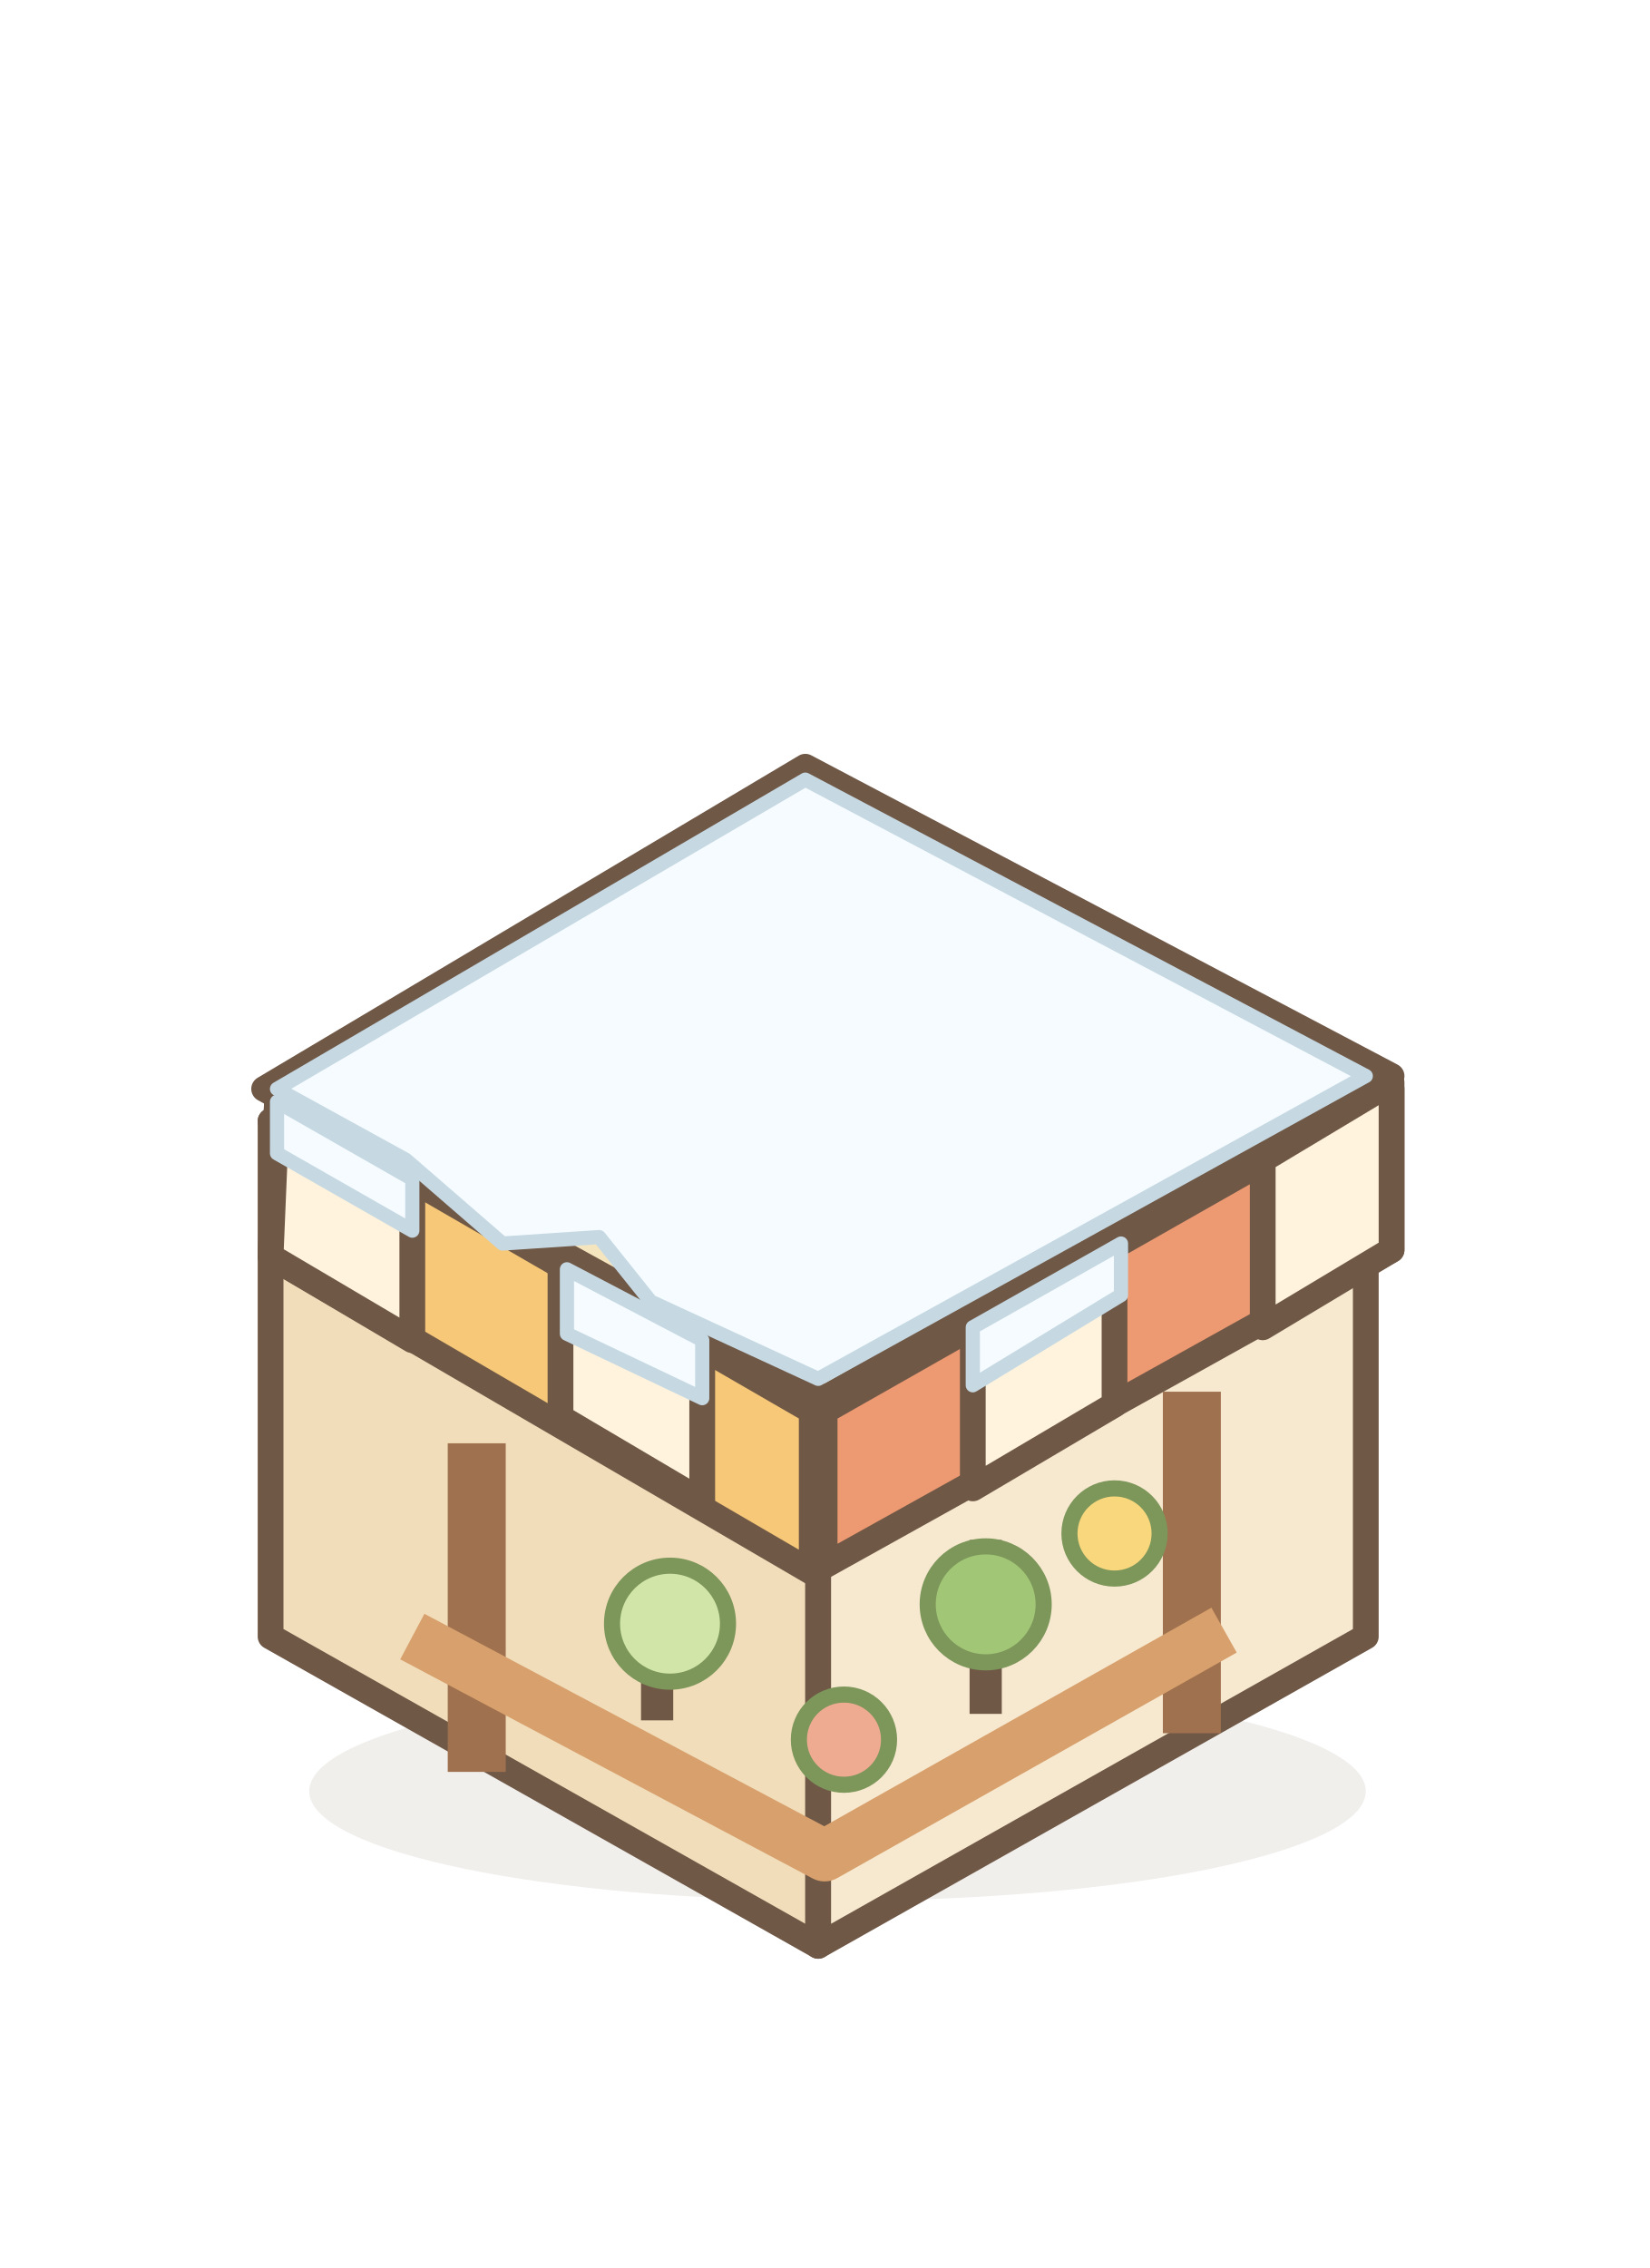
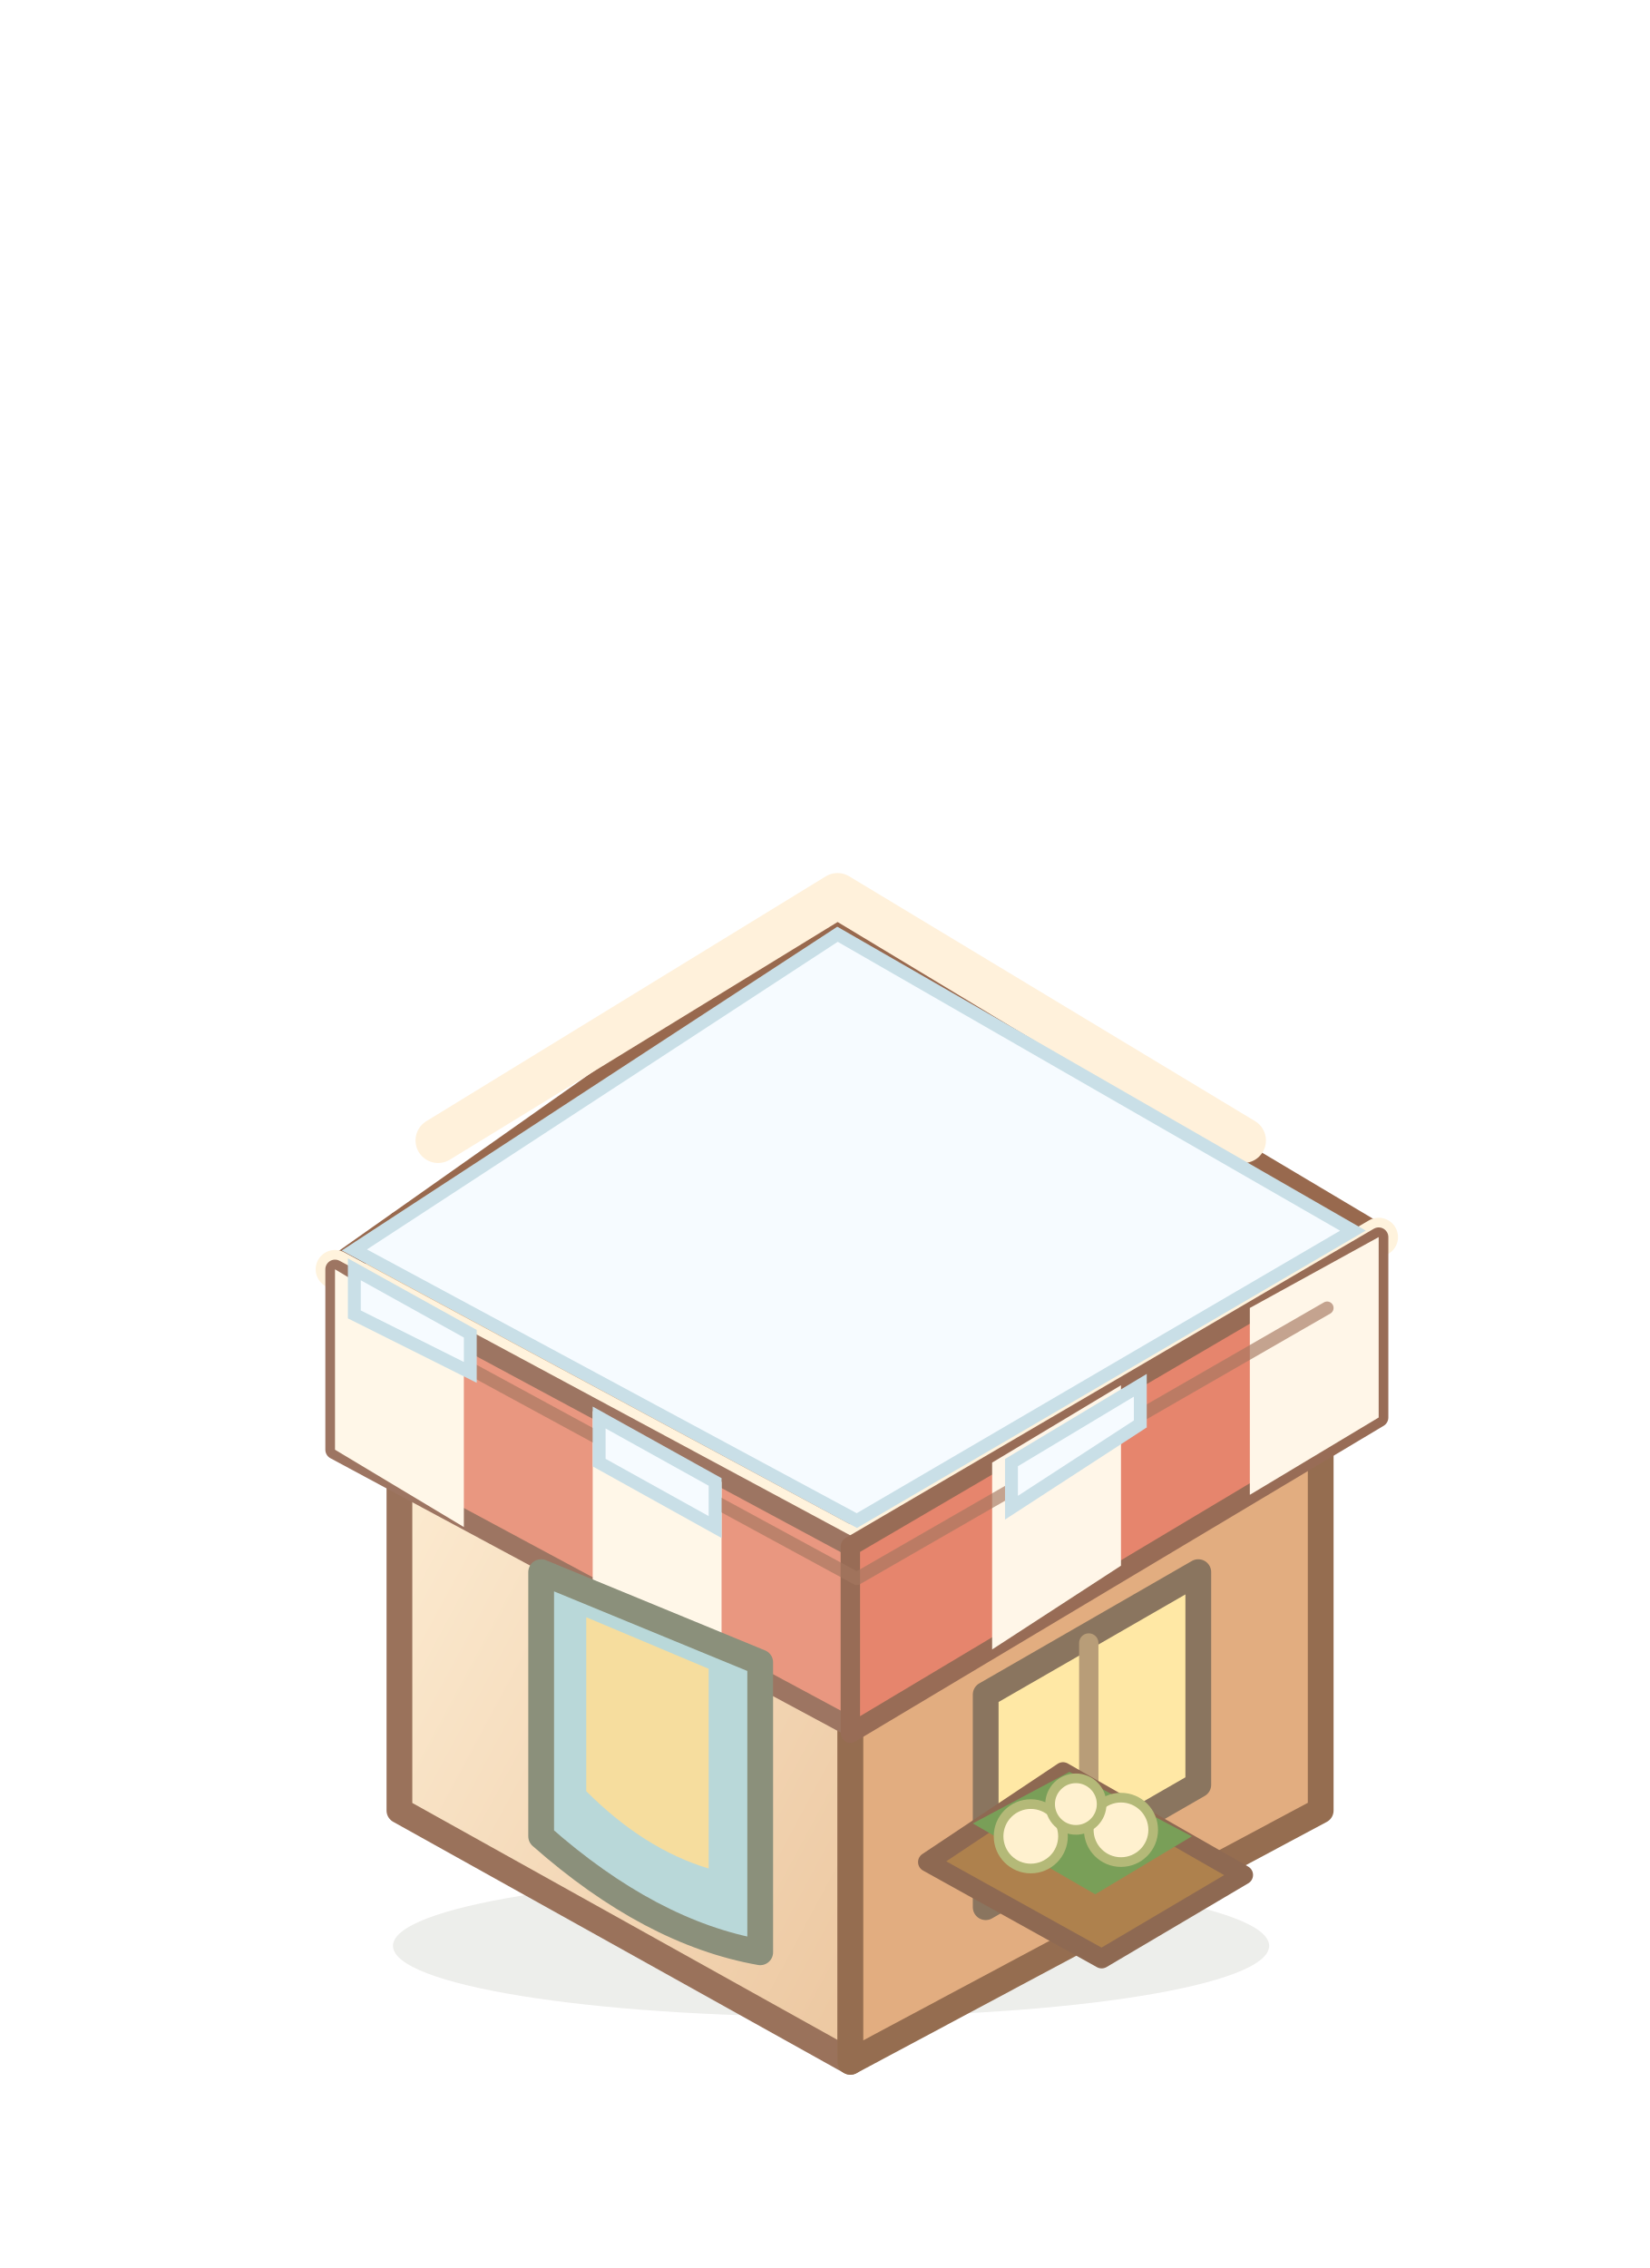
<svg xmlns="http://www.w3.org/2000/svg" width="256" height="352" viewBox="0 0 256 352">
-   <g stroke="#705847" stroke-linejoin="round" stroke-width="4">
-     <ellipse cx="130" cy="278" rx="82" ry="17" fill="#8b826e" opacity=".13" stroke="none" />
-     <path d="M42 174 125 132 212 178 127 220Z" fill="#e7cfae" />
-     <path d="M42 174v80l85 48v-82Z" fill="#f1ddba" />
-     <path d="M127 220v82l85-48v-76Z" fill="#f7e9d0" />
-     <path d="M43 175 125 128 212 176 128 222Z" fill="#b87b53" />
-     <path d="M41 169 125 119 216 167 128 217Z" fill="#f5e5bf" />
-     <path d="M43 171 126 219v25l-84-49Z" fill="#f6c877" />
-     <path d="M43 171 64 183v25l-22-13Z" fill="#fff3dd" />
-     <path d="M87 196 109 208v25l-22-13Z" fill="#fff3dd" />
-     <path d="M128 219 216 169v25l-88 49Z" fill="#ed9a72" />
-     <path d="M151 206 173 193v25l-22 13Z" fill="#fff3dd" />
-     <path d="M196 180 216 168v26l-20 12Z" fill="#fff3dd" />
-     <path d="M74 224v51m111-59v53" stroke="#9f714e" stroke-width="9" fill="none" />
-     <path d="M64 254 128 288 190 253" fill="none" stroke="#d7a06c" stroke-width="8" />
-     <path d="M102 267v-23m51 22v-27" stroke-width="5" fill="none" />
+   <defs>
+     <linearGradient id="wall" x1="0" x2="1" y1="0" y2="1">
+       <stop stop-color="#fff1d9" />
+       <stop offset="1" stop-color="#ecc7a0" />
+     </linearGradient>
+     <linearGradient id="roof" x1="0" y1="0" x2="0.9" y2="1">
+       <stop stop-color="#ffd7a5" />
+       <stop offset="1" stop-color="#b67d55" />
+     </linearGradient>
+     <linearGradient id="blue" x1="0" y1="0" x2="0" y2="1">
+       <stop stop-color="#defaff" />
+       <stop offset="1" stop-color="#71b7d3" />
+     </linearGradient>
+   </defs>
+   <g stroke-linejoin="round" stroke-linecap="round">
+     <ellipse cx="129" cy="302" rx="68" ry="11" fill="#696b54" opacity=".12" />
+     <path d="M62 190 132 151 205 191 131 235Z" fill="#f4d5aa" stroke="#9c7055" stroke-width="4" />
+     <path d="M62 190v91l70 39v-86Z" fill="url(#wall)" stroke="#9a725b" stroke-width="4" />
+     <path d="M132 234v86l73-39v-90Z" fill="#e2ad80" stroke="#956d50" stroke-width="4" />
+     <path d="M52 197 130 142 214 192 134 240Z" fill="url(#roof)" stroke="#98694e" stroke-width="4" />
+     <path d="M52 197 132 240 214 192" fill="none" stroke="#fff3dd" stroke-width="6" />
+     <path d="M52 197 132 240v28L52 225Z" fill="#e99780" stroke="#9d7562" stroke-width="3" />
+     <path d="M52 197 72 209v28l-20-12Z M92 219 112 230v28l-20-11Z" fill="#fff7e8" />
+     <path d="M132 240 214 192v28l-82 49Z" fill="#e6856d" stroke="#986c56" stroke-width="3" />
+     <path d="M154 227 174 215v28l-20 13Z M194 203 214 192v28l-20 12Z" fill="#fff6e8" />
+     <path d="M84 244v41q17 15 34 18v-45Z" fill="#b9d8d9" stroke="#8b907b" stroke-width="4" />
+     <path d="M91 251v27q9 9 19 12v-31Z" fill="#f6dd9e" />
+     <path d="M153 263v33l33-19v-33Z" fill="#ffe8a5" stroke="#8a755f" stroke-width="4" />
+     <path d="M169 255v32" stroke="#b89d78" stroke-width="3" />
+     <path d="M144 289 171 304 193 291 165 275Z" fill="#ae814d" stroke="#8e6952" stroke-width="3" />
+     <path d="M151 283 170 294 185 285 166 275Z" fill="#799f58" />
+     <g fill="#fff1cf" stroke="#b4b978" stroke-width="1.5">
+       <circle cx="160" cy="285" r="5" />
+       <circle cx="174" cy="284" r="5" />
+       <circle cx="167" cy="280" r="4" />
+     </g>
+     <path d="M68 177 130 139 193 177" fill="none" stroke="#fff1db" stroke-width="7" />
+     <path d="M63 207 133 245 206 203" fill="none" stroke="#a57760" stroke-width="2" opacity=".65" />
  </g>
-   <g stroke="#7d965a" stroke-width="2.5">
-     <circle cx="104" cy="252" r="9" fill="#d0e5a7" />
-     <circle cx="153" cy="249" r="9" fill="#a1c776" />
-     <circle cx="131" cy="270" r="7" fill="#efab91" />
-     <circle cx="173" cy="238" r="7" fill="#f8d77d" />
-   </g>
-   <g fill="#f6fbff" stroke="#c6d9e3" stroke-width="2.2" stroke-linejoin="round">
-     <path d="M43 169 125 121 212 167 127 214 101 202 93 192 78 193 63 180Z" />
-     <path d="M43 171 64 183v8l-21-12ZM88 197l21 11v9l-21-10ZM151 206l23-13v8l-23 14Z" />
+   <g fill="#f6fbff" stroke="#c9dfe7" stroke-width="2">
+     <path d="M55 194 130 145 210 191 133 236Z" />
+     <path d="M55 197 73 207v6l-18-9ZM93 220l18 10v7l-18-10ZM157 227l20-12v6l-20 13Z" />
  </g>
</svg>
